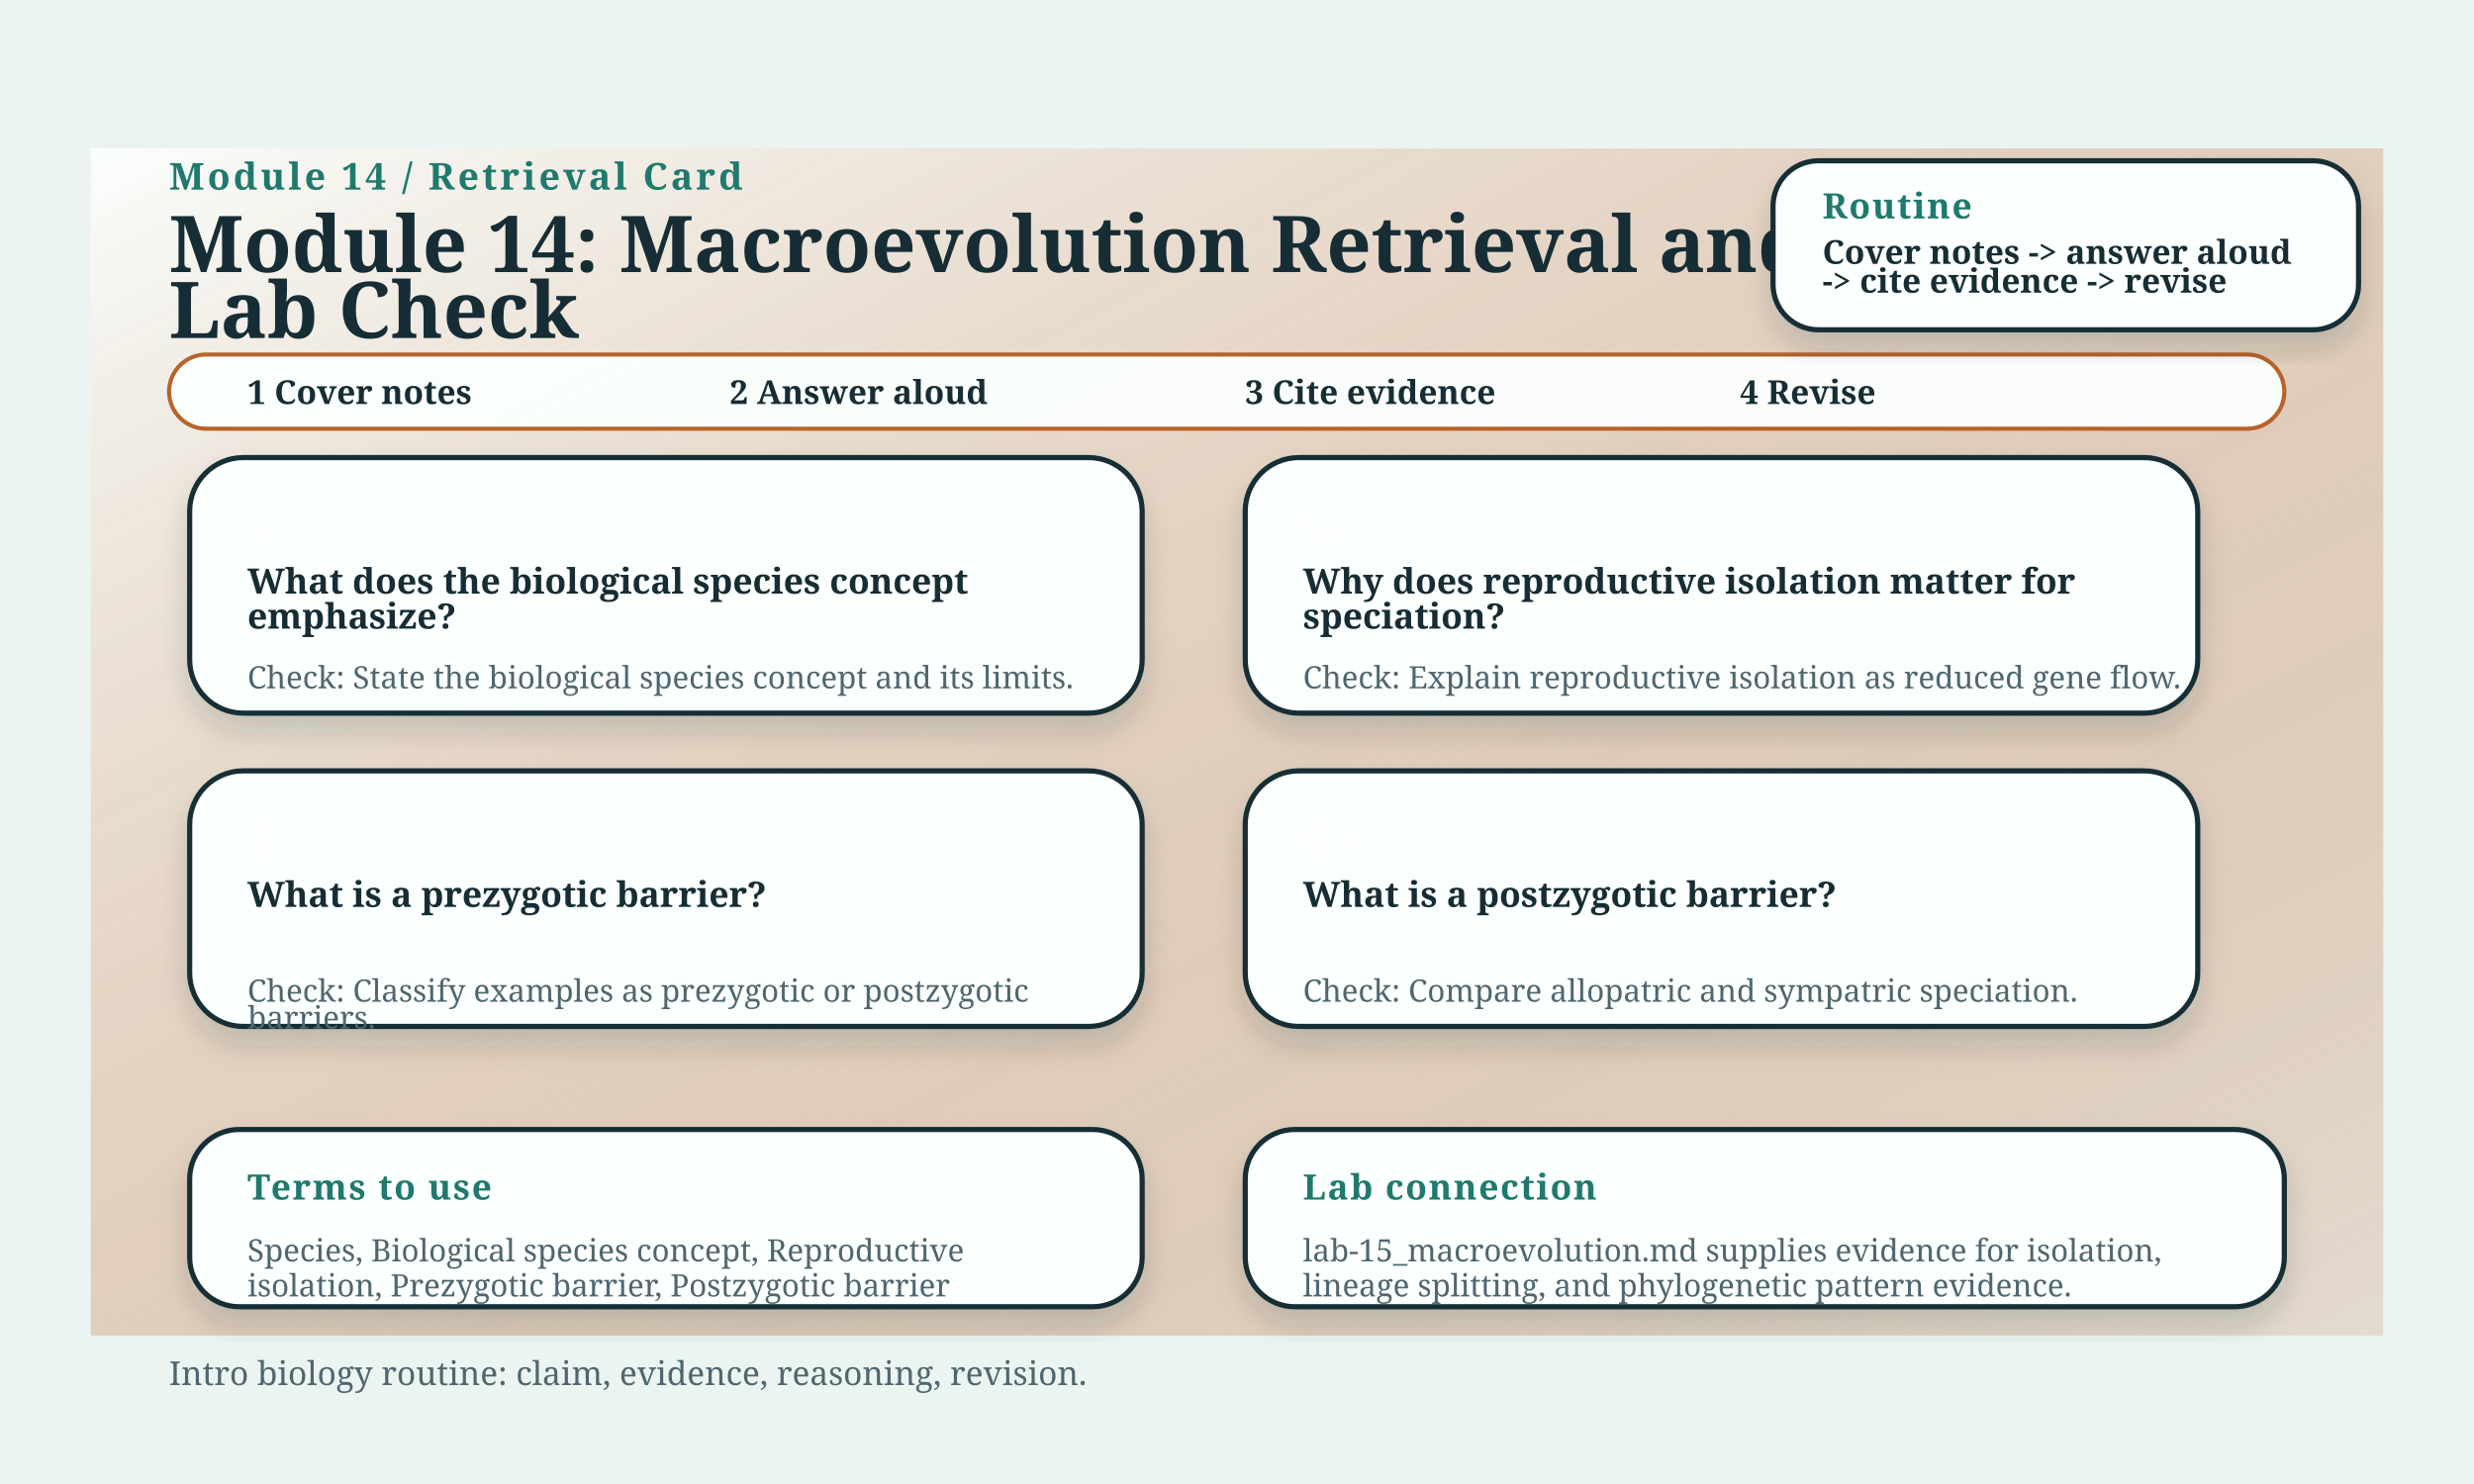
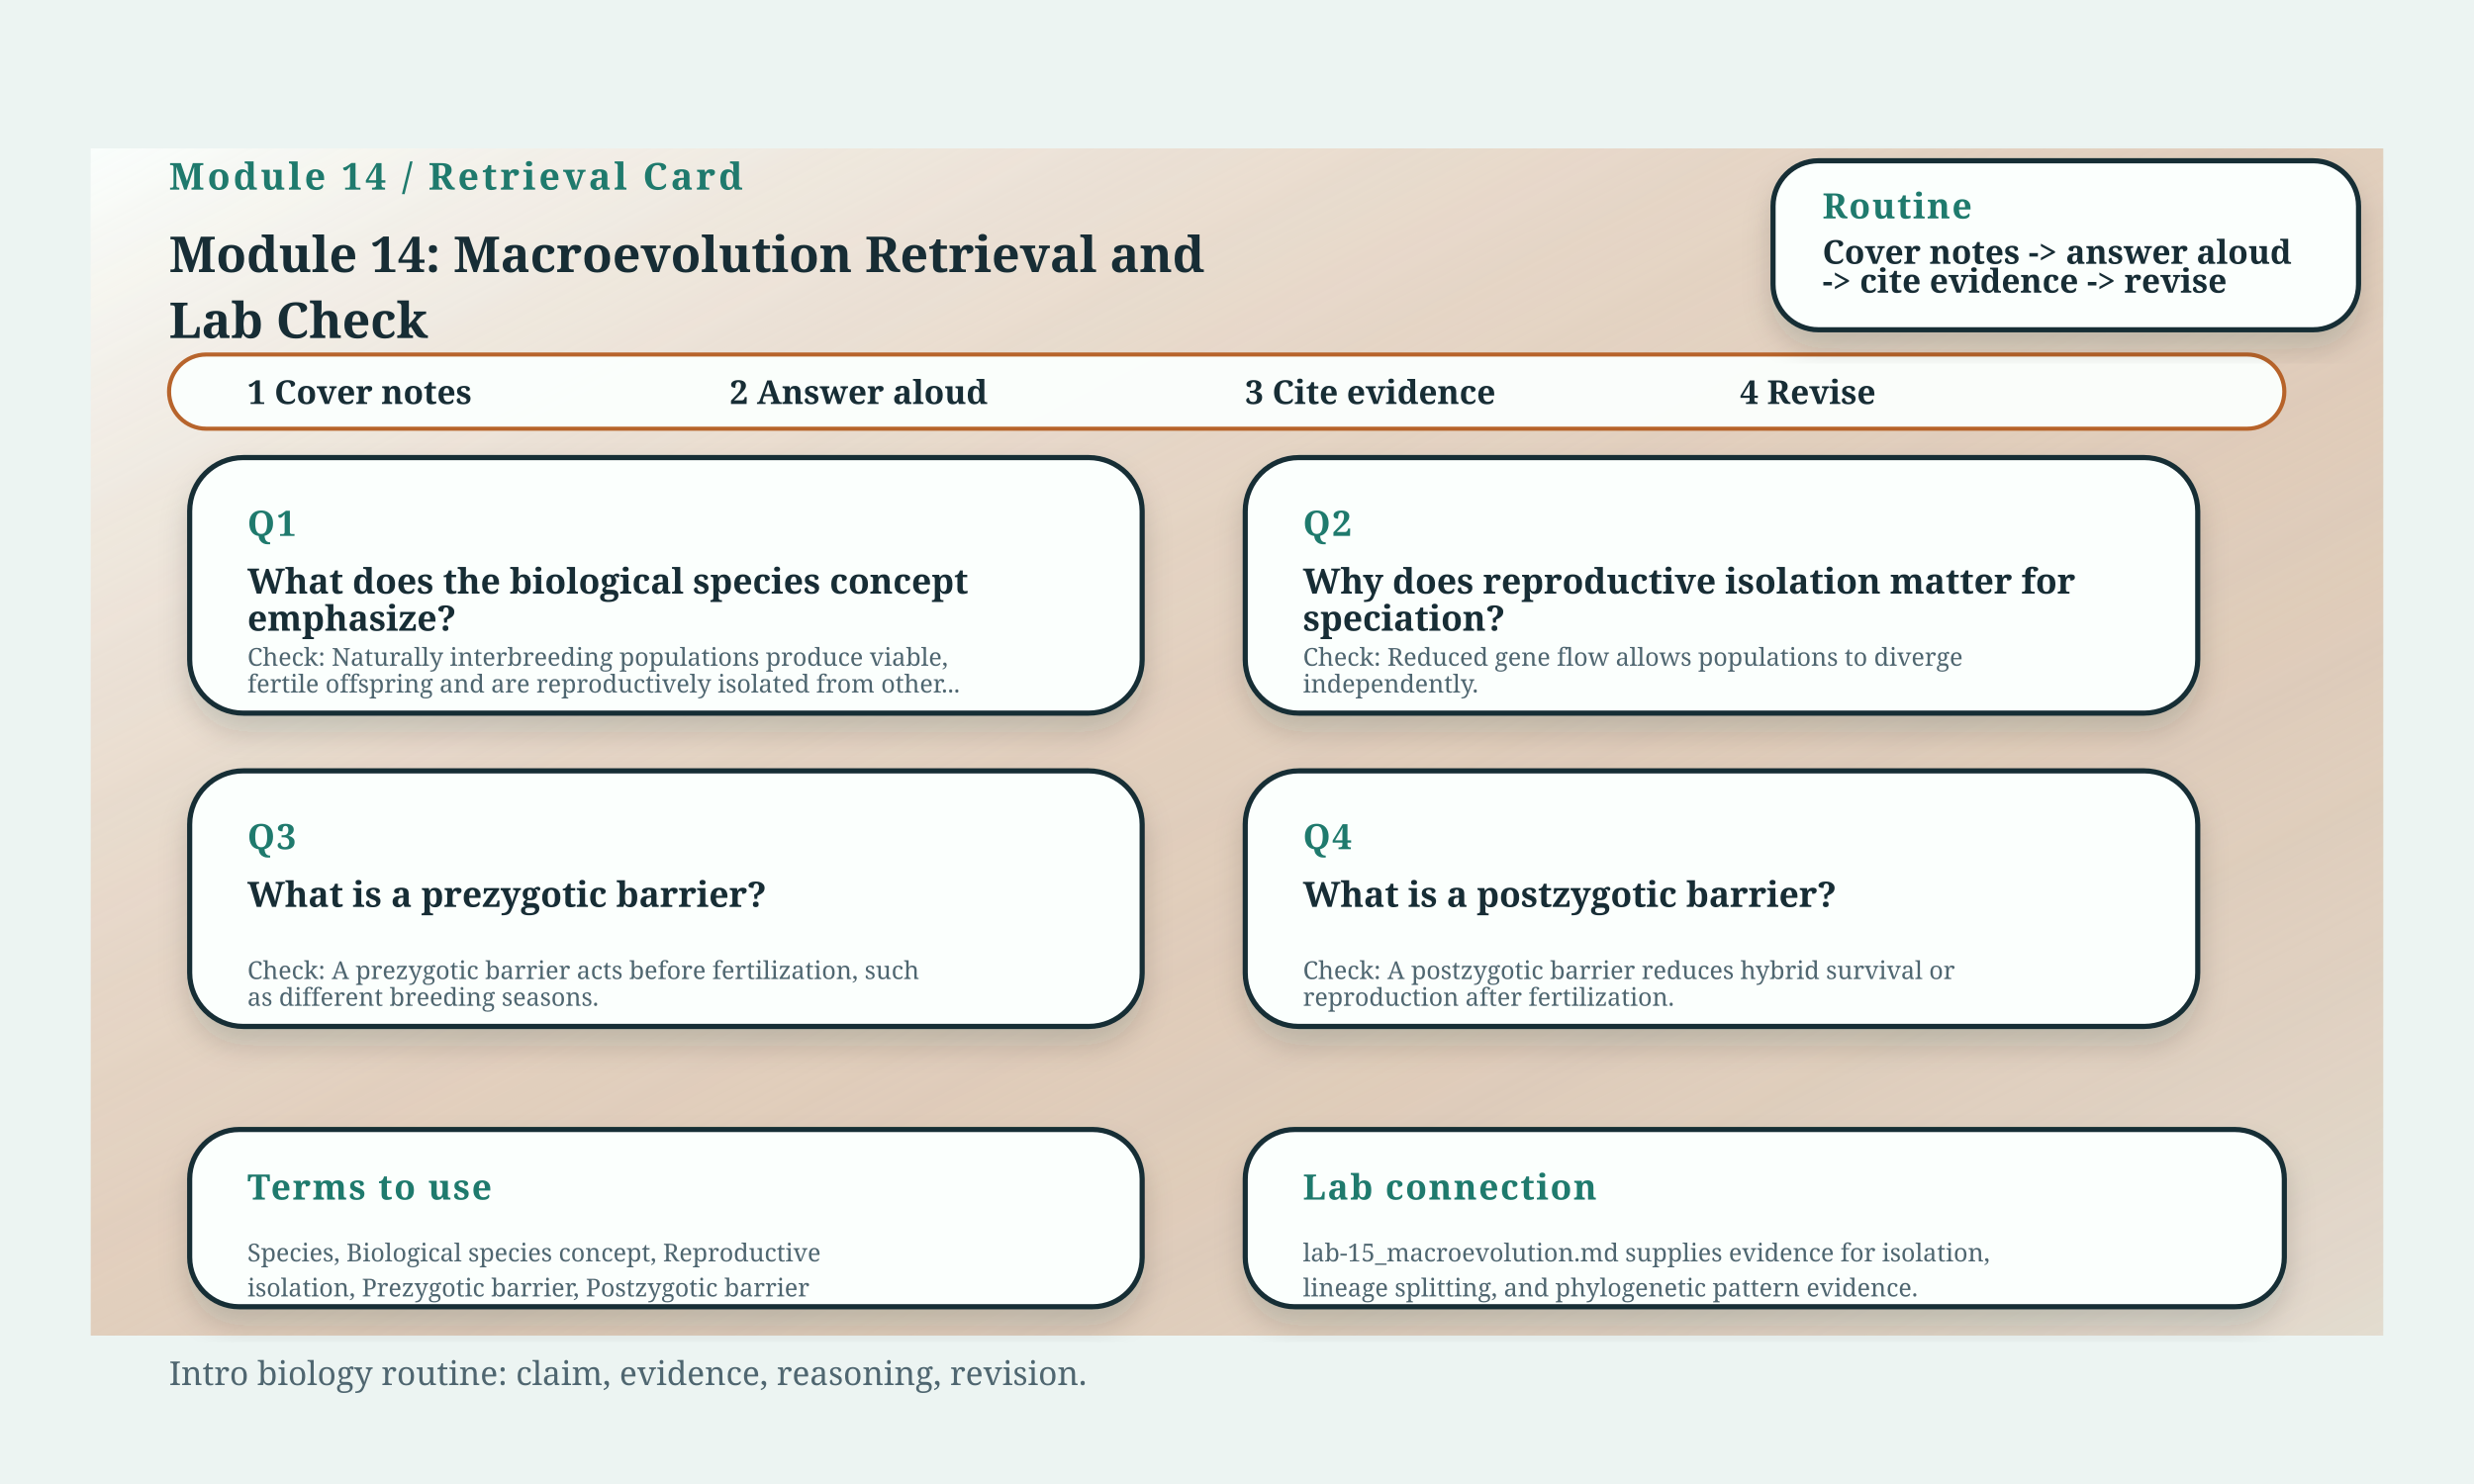
<svg xmlns="http://www.w3.org/2000/svg" width="1200" height="720" viewBox="0 0 1200 720" role="img" aria-label="Module 14: Macroevolution Retrieval and Lab Check">
  <style>
    .bg { fill: #ecf4f2; }
    .halo { fill: url(#wash); opacity: 0.92; }
    .frame { fill: #fbfffd; stroke: #172d35; stroke-width: 3; }
-     .eyebrow { fill: #1f7a6d; font: 800 18px Georgia, serif; letter-spacing: 1.5px; text-transform: uppercase; }
-     .title-text { fill: #172d35; font: 800 38px Georgia, serif; }
-     .footer { fill: #4f6670; font: 16px Georgia, serif; }
+     .eyebrow { fill: #1f7a6d; font-weight: 800; font-size: 18px; font-family: Georgia, serif; letter-spacing: 1.5px; text-transform: uppercase; }
+     .title-text { fill: #172d35; font-weight: 800; font-size: 24px; font-family: Georgia, serif; }
+     .footer { fill: #4f6670; font-weight: 400; font-size: 16px; font-family: Georgia, serif; }
    .claim-card, .side-card, .feedback-card, .prompt-card, .routine-card, .stage-card-bg { fill: #fbfffd; stroke: #172d35; stroke-width: 2.5; filter: url(#shadow); }
-     .claim-kicker, .card-kicker { fill: #1f7a6d; font: 800 17px Georgia, serif; letter-spacing: 0.8px; text-transform: uppercase; }
-     .claim-text { fill: #172d35; font: 700 25px Georgia, serif; }
+     .claim-kicker, .card-kicker { fill: #1f7a6d; font-weight: 800; font-size: 17px; font-family: Georgia, serif; letter-spacing: 0.8px; text-transform: uppercase; }
+     .claim-text { fill: #172d35; font-weight: 700; font-size: 22px; font-family: Georgia, serif; }
    .node { fill: #fbfffd; stroke: #b55f24; stroke-width: 3; filter: url(#shadow); }
    .node-claim { stroke: #1f7a6d; }
    .node-mechanism { stroke: #b55f24; }
    .node-evidence { stroke: #567d46; }
    .node-vocabulary { stroke: #8067a9; }
    .node-application { stroke: #b26b2f; }
    .node-revision { stroke: #8a4351; }
    .cluster-pill { stroke: none; opacity: 0.92; }
    .cluster-claim { fill: #1f7a6d; }
    .cluster-mechanism { fill: #b55f24; }
    .cluster-evidence { fill: #6d9c57; }
    .cluster-vocabulary { fill: #9b83c6; }
    .cluster-application { fill: #d28942; }
    .cluster-revision { fill: #b85d70; }
-     .cluster-label, .legend-text { fill: white; font: 800 11px Georgia, serif; letter-spacing: 1px; text-transform: uppercase; }
-     .node-label { fill: #172d35; font: 800 20px Georgia, serif; }
-     .node-detail { fill: #4f6670; font: 14px Georgia, serif; }
+     .cluster-label, .legend-text { fill: white; font-weight: 800; font-size: 11px; font-family: Georgia, serif; letter-spacing: 1px; text-transform: uppercase; }
+     .node-label { fill: #172d35; font-weight: 800; font-size: 16px; font-family: Georgia, serif; }
+     .node-detail { fill: #4f6670; font-weight: 400; font-size: 12px; font-family: Georgia, serif; }
    .edge { stroke: #1f7a6d; stroke-width: 4; stroke-linecap: round; opacity: 0.72; marker-end: url(#arrowhead); }
-     .edge-label { fill: #1f7a6d; font: 700 12px Georgia, serif; text-anchor: middle; paint-order: stroke; stroke: #ecf4f2; stroke-width: 5; }
+     .edge-label { fill: #1f7a6d; font-weight: 700; font-size: 12px; font-family: Georgia, serif; text-anchor: middle; paint-order: stroke; stroke: #ecf4f2; stroke-width: 5; }
    .stage-dot { fill: #b55f24; }
-     .stage-num { fill: white; font: 900 18px Georgia, serif; }
-     .stage-label { fill: #172d35; font: 800 18px Georgia, serif; }
-     .stage-detail, .mini-text, .check-text { fill: #4f6670; font: 15px Georgia, serif; }
+     .stage-num { fill: white; font-weight: 900; font-size: 18px; font-family: Georgia, serif; }
+     .stage-label { fill: #172d35; font-weight: 800; font-size: 16px; font-family: Georgia, serif; }
+     .stage-detail, .mini-text, .check-text { fill: #4f6670; font-weight: 400; font-size: 12px; font-family: Georgia, serif; }
    .arrow { fill: none; stroke: #b55f24; stroke-width: 5; stroke-linecap: round; marker-end: url(#arrowhead); }
-     .prompt-text { fill: #172d35; font: 700 17px Georgia, serif; }
-     .routine-text { fill: #172d35; font: 700 16px Georgia, serif; }
+     .prompt-text { fill: #172d35; font-weight: 700; font-size: 17px; font-family: Georgia, serif; }
+     .routine-text { fill: #172d35; font-weight: 700; font-size: 16px; font-family: Georgia, serif; }
    .retrieval-step-strip { fill: #fbfffd; stroke: #b55f24; stroke-width: 2; opacity: 0.96; }
    .palette-high-design { fill: #1f7a6d; }
    @media print { .claim-card, .side-card, .feedback-card, .prompt-card, .routine-card, .node, .stage-card-bg { filter: none; } }
    </style>
  <defs>
    <linearGradient id="wash" x1="0" x2="1" y1="0" y2="1">
      <stop offset="0" stop-color="#fbfffd" />
      <stop offset="1" stop-color="#b55f24" stop-opacity="0.18" />
    </linearGradient>
    <filter id="shadow" x="-20%" y="-20%" width="140%" height="140%">
      <feDropShadow dx="0" dy="8" stdDeviation="7" flood-color="#172d35" flood-opacity="0.16" />
    </filter>
    <marker id="arrowhead" markerWidth="12" markerHeight="8" refX="11" refY="4" orient="auto">
      <polygon points="0 0, 12 4, 0 8" fill="#b55f24" />
    </marker>
  </defs>
  <rect class="bg" width="1200" height="720" />
  <path class="halo" d="M44 72 H1156 V648 H44 Z" />
  <text x="82" y="92" class="eyebrow">Module 14 / Retrieval Card</text>
  <text x="82.0" y="132.0" class="title-text">
    <tspan x="82.0" dy="0">Module 14: Macroevolution Retrieval and</tspan>
    <tspan x="82.0" dy="32">Lab Check</tspan>
  </text>
  <rect x="82" y="172" width="1026" height="36" rx="18" class="retrieval-step-strip" />
  <text x="120" y="196" class="routine-text">1 Cover notes</text>
  <text x="354" y="196" class="routine-text">2 Answer aloud</text>
  <text x="604" y="196" class="routine-text">3 Cite evidence</text>
  <text x="844" y="196" class="routine-text">4 Revise</text>
  <rect x="860" y="78" width="284" height="82" rx="22" class="routine-card" />
  <text x="884" y="106" class="card-kicker">Routine</text>
  <text x="884.0" y="128.0" class="routine-text">
    <tspan x="884.0" dy="0">Cover notes -&gt; answer aloud</tspan>
    <tspan x="884.0" dy="14">-&gt; cite evidence -&gt; revise</tspan>
  </text>
  <rect x="92" y="222" width="462" height="124" rx="26" class="prompt-card" />
-   <text x="120" y="260" class="stage-num">Q1</text>
+   <text x="120" y="260" class="card-kicker">Q1</text>
  <text x="120.0" y="288.0" class="prompt-text">
    <tspan x="120.0" dy="0">What does the biological species concept</tspan>
-     <tspan x="120.0" dy="17">emphasize?</tspan>
+     <tspan x="120.0" dy="18">emphasize?</tspan>
  </text>
-   <text x="120.0" y="334.0" class="check-text">
-     <tspan x="120.0" dy="0">Check: State the biological species concept and its limits.</tspan>
+   <text x="120.0" y="323.0" class="check-text">
+     <tspan x="120.0" dy="0">Check: Naturally interbreeding populations produce viable,</tspan>
+     <tspan x="120.0" dy="13">fertile offspring and are reproductively isolated from other...</tspan>
  </text>
  <rect x="604" y="222" width="462" height="124" rx="26" class="prompt-card" />
-   <text x="632" y="260" class="stage-num">Q2</text>
+   <text x="632" y="260" class="card-kicker">Q2</text>
  <text x="632.0" y="288.0" class="prompt-text">
    <tspan x="632.0" dy="0">Why does reproductive isolation matter for</tspan>
-     <tspan x="632.0" dy="17">speciation?</tspan>
+     <tspan x="632.0" dy="18">speciation?</tspan>
  </text>
-   <text x="632.0" y="334.0" class="check-text">
-     <tspan x="632.0" dy="0">Check: Explain reproductive isolation as reduced gene flow.</tspan>
+   <text x="632.0" y="323.0" class="check-text">
+     <tspan x="632.0" dy="0">Check: Reduced gene flow allows populations to diverge</tspan>
+     <tspan x="632.0" dy="13">independently.</tspan>
  </text>
  <rect x="92" y="374" width="462" height="124" rx="26" class="prompt-card" />
-   <text x="120" y="412" class="stage-num">Q3</text>
+   <text x="120" y="412" class="card-kicker">Q3</text>
  <text x="120.0" y="440.0" class="prompt-text">
    <tspan x="120.0" dy="0">What is a prezygotic barrier?</tspan>
  </text>
-   <text x="120.0" y="486.0" class="check-text">
-     <tspan x="120.0" dy="0">Check: Classify examples as prezygotic or postzygotic</tspan>
-     <tspan x="120.0" dy="13">barriers.</tspan>
+   <text x="120.0" y="475.0" class="check-text">
+     <tspan x="120.0" dy="0">Check: A prezygotic barrier acts before fertilization, such</tspan>
+     <tspan x="120.0" dy="13">as different breeding seasons.</tspan>
  </text>
  <rect x="604" y="374" width="462" height="124" rx="26" class="prompt-card" />
-   <text x="632" y="412" class="stage-num">Q4</text>
+   <text x="632" y="412" class="card-kicker">Q4</text>
  <text x="632.0" y="440.0" class="prompt-text">
    <tspan x="632.0" dy="0">What is a postzygotic barrier?</tspan>
  </text>
-   <text x="632.0" y="486.0" class="check-text">
-     <tspan x="632.0" dy="0">Check: Compare allopatric and sympatric speciation.</tspan>
+   <text x="632.0" y="475.0" class="check-text">
+     <tspan x="632.0" dy="0">Check: A postzygotic barrier reduces hybrid survival or</tspan>
+     <tspan x="632.0" dy="13">reproduction after fertilization.</tspan>
  </text>
  <rect x="92" y="548" width="462" height="86" rx="24" class="side-card" />
  <text x="120" y="582" class="card-kicker">Terms to use</text>
  <text x="120.0" y="612.0" class="mini-text">
    <tspan x="120.0" dy="0">Species, Biological species concept, Reproductive</tspan>
    <tspan x="120.0" dy="17">isolation, Prezygotic barrier, Postzygotic barrier</tspan>
  </text>
  <rect x="604" y="548" width="504" height="86" rx="24" class="side-card" />
  <text x="632" y="582" class="card-kicker">Lab connection</text>
  <text x="632.0" y="612.0" class="mini-text">
    <tspan x="632.0" dy="0">lab-15_macroevolution.md supplies evidence for isolation,</tspan>
    <tspan x="632.0" dy="17">lineage splitting, and phylogenetic pattern evidence.</tspan>
  </text>
  <text x="82" y="672" class="footer">Intro biology routine: claim, evidence, reasoning, revision.</text>
</svg>
